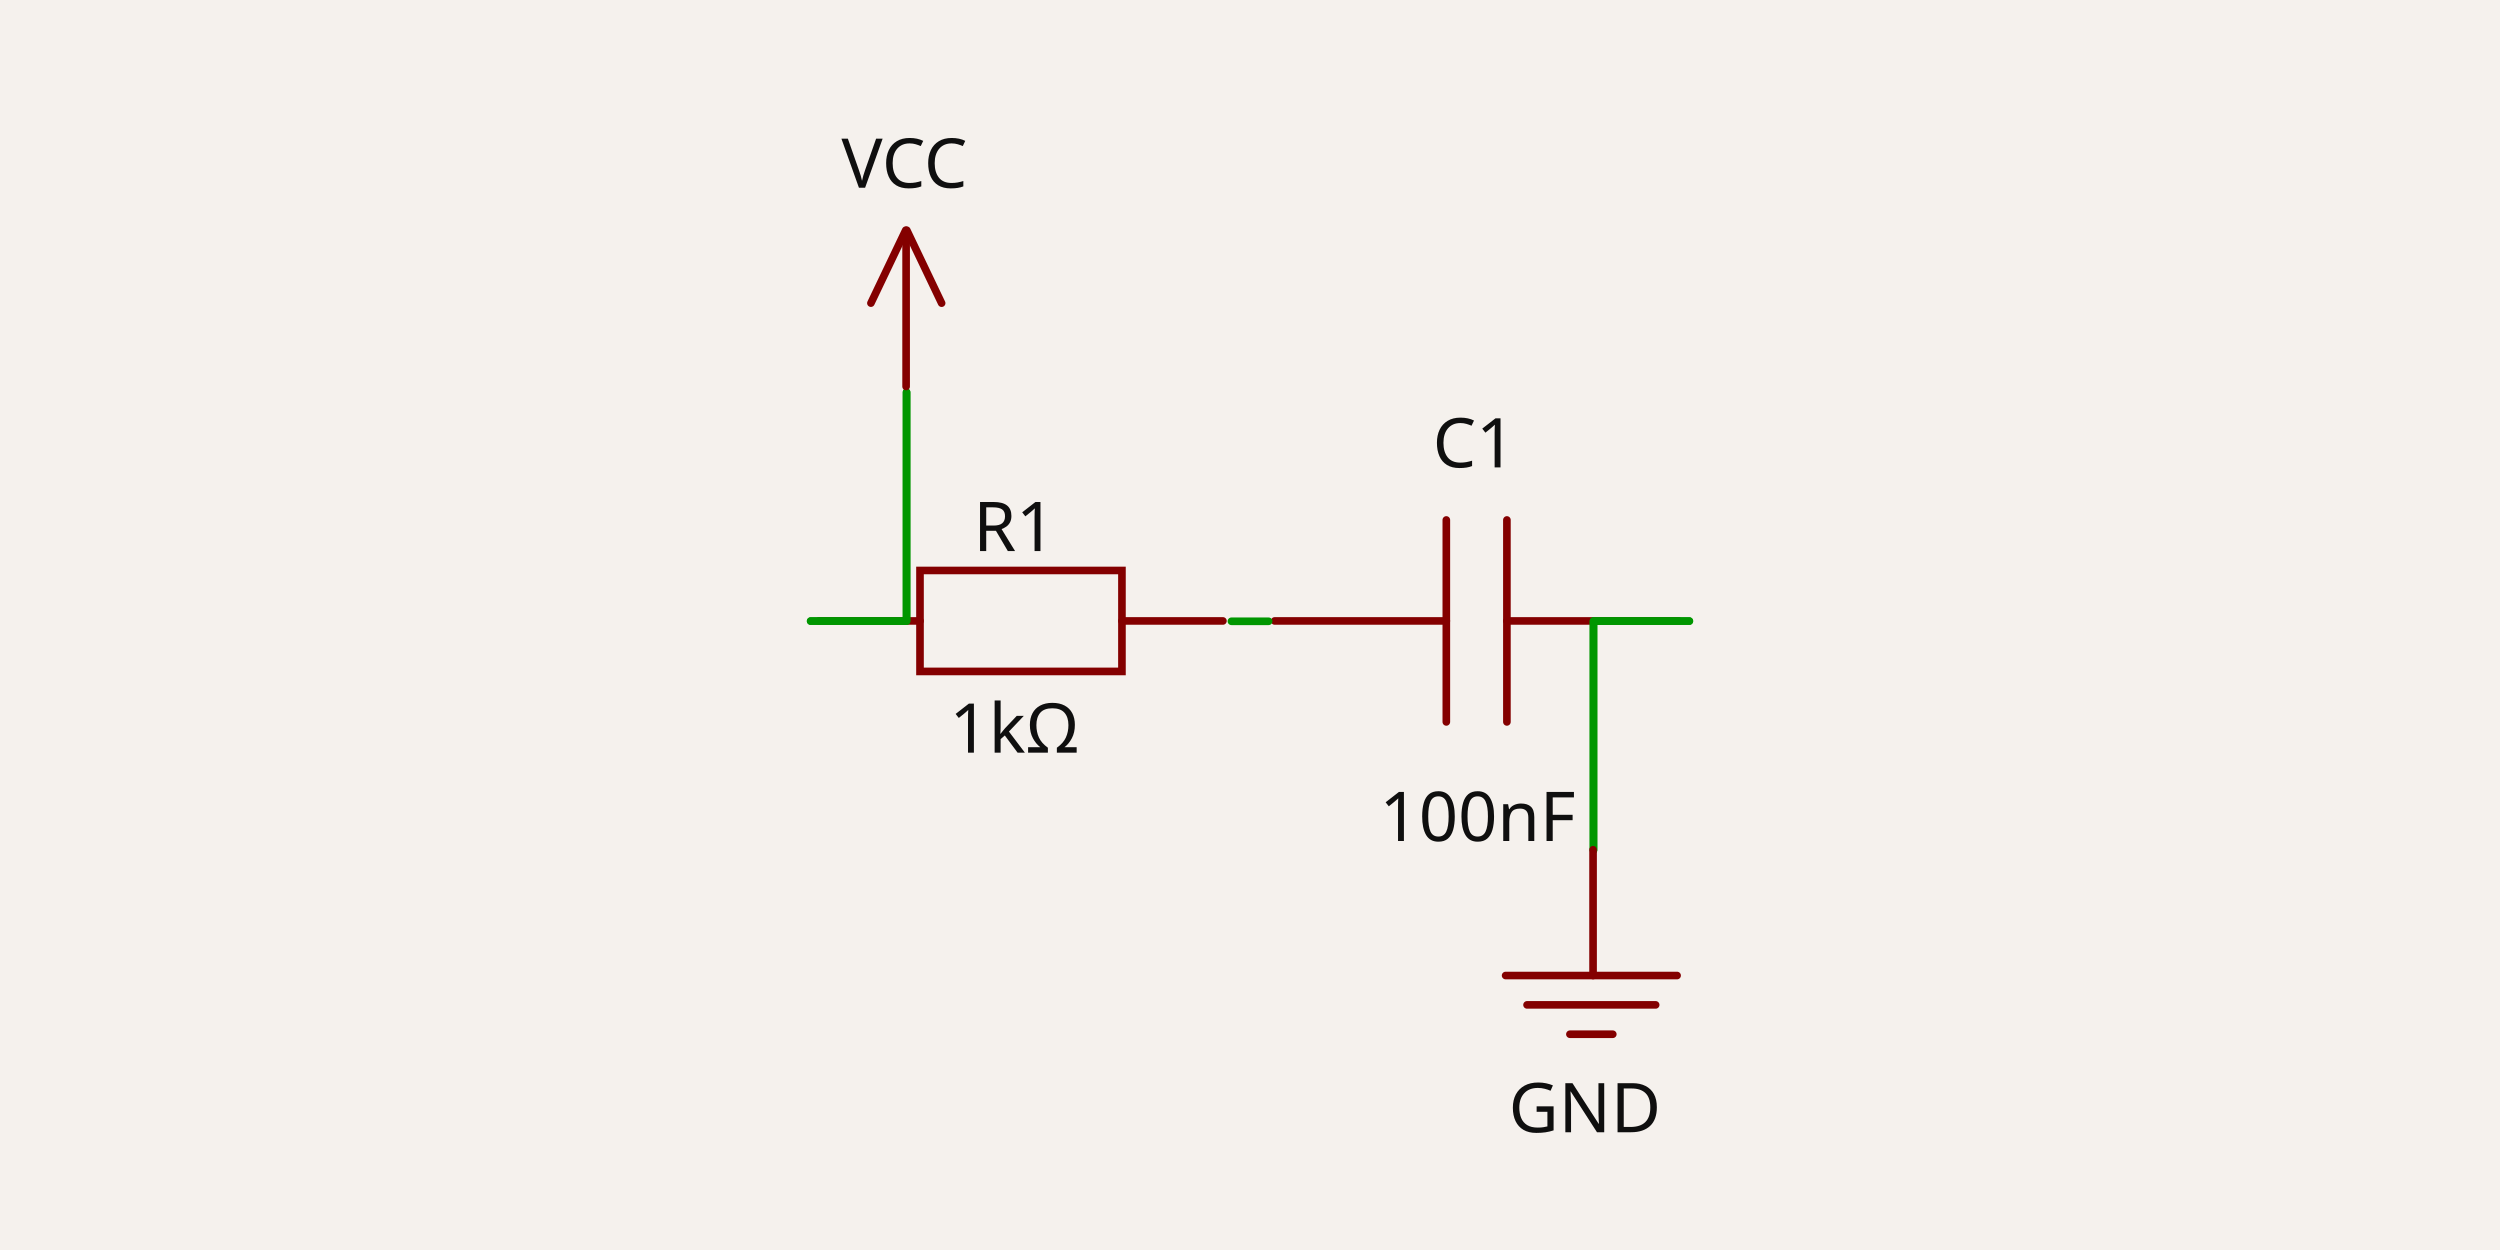
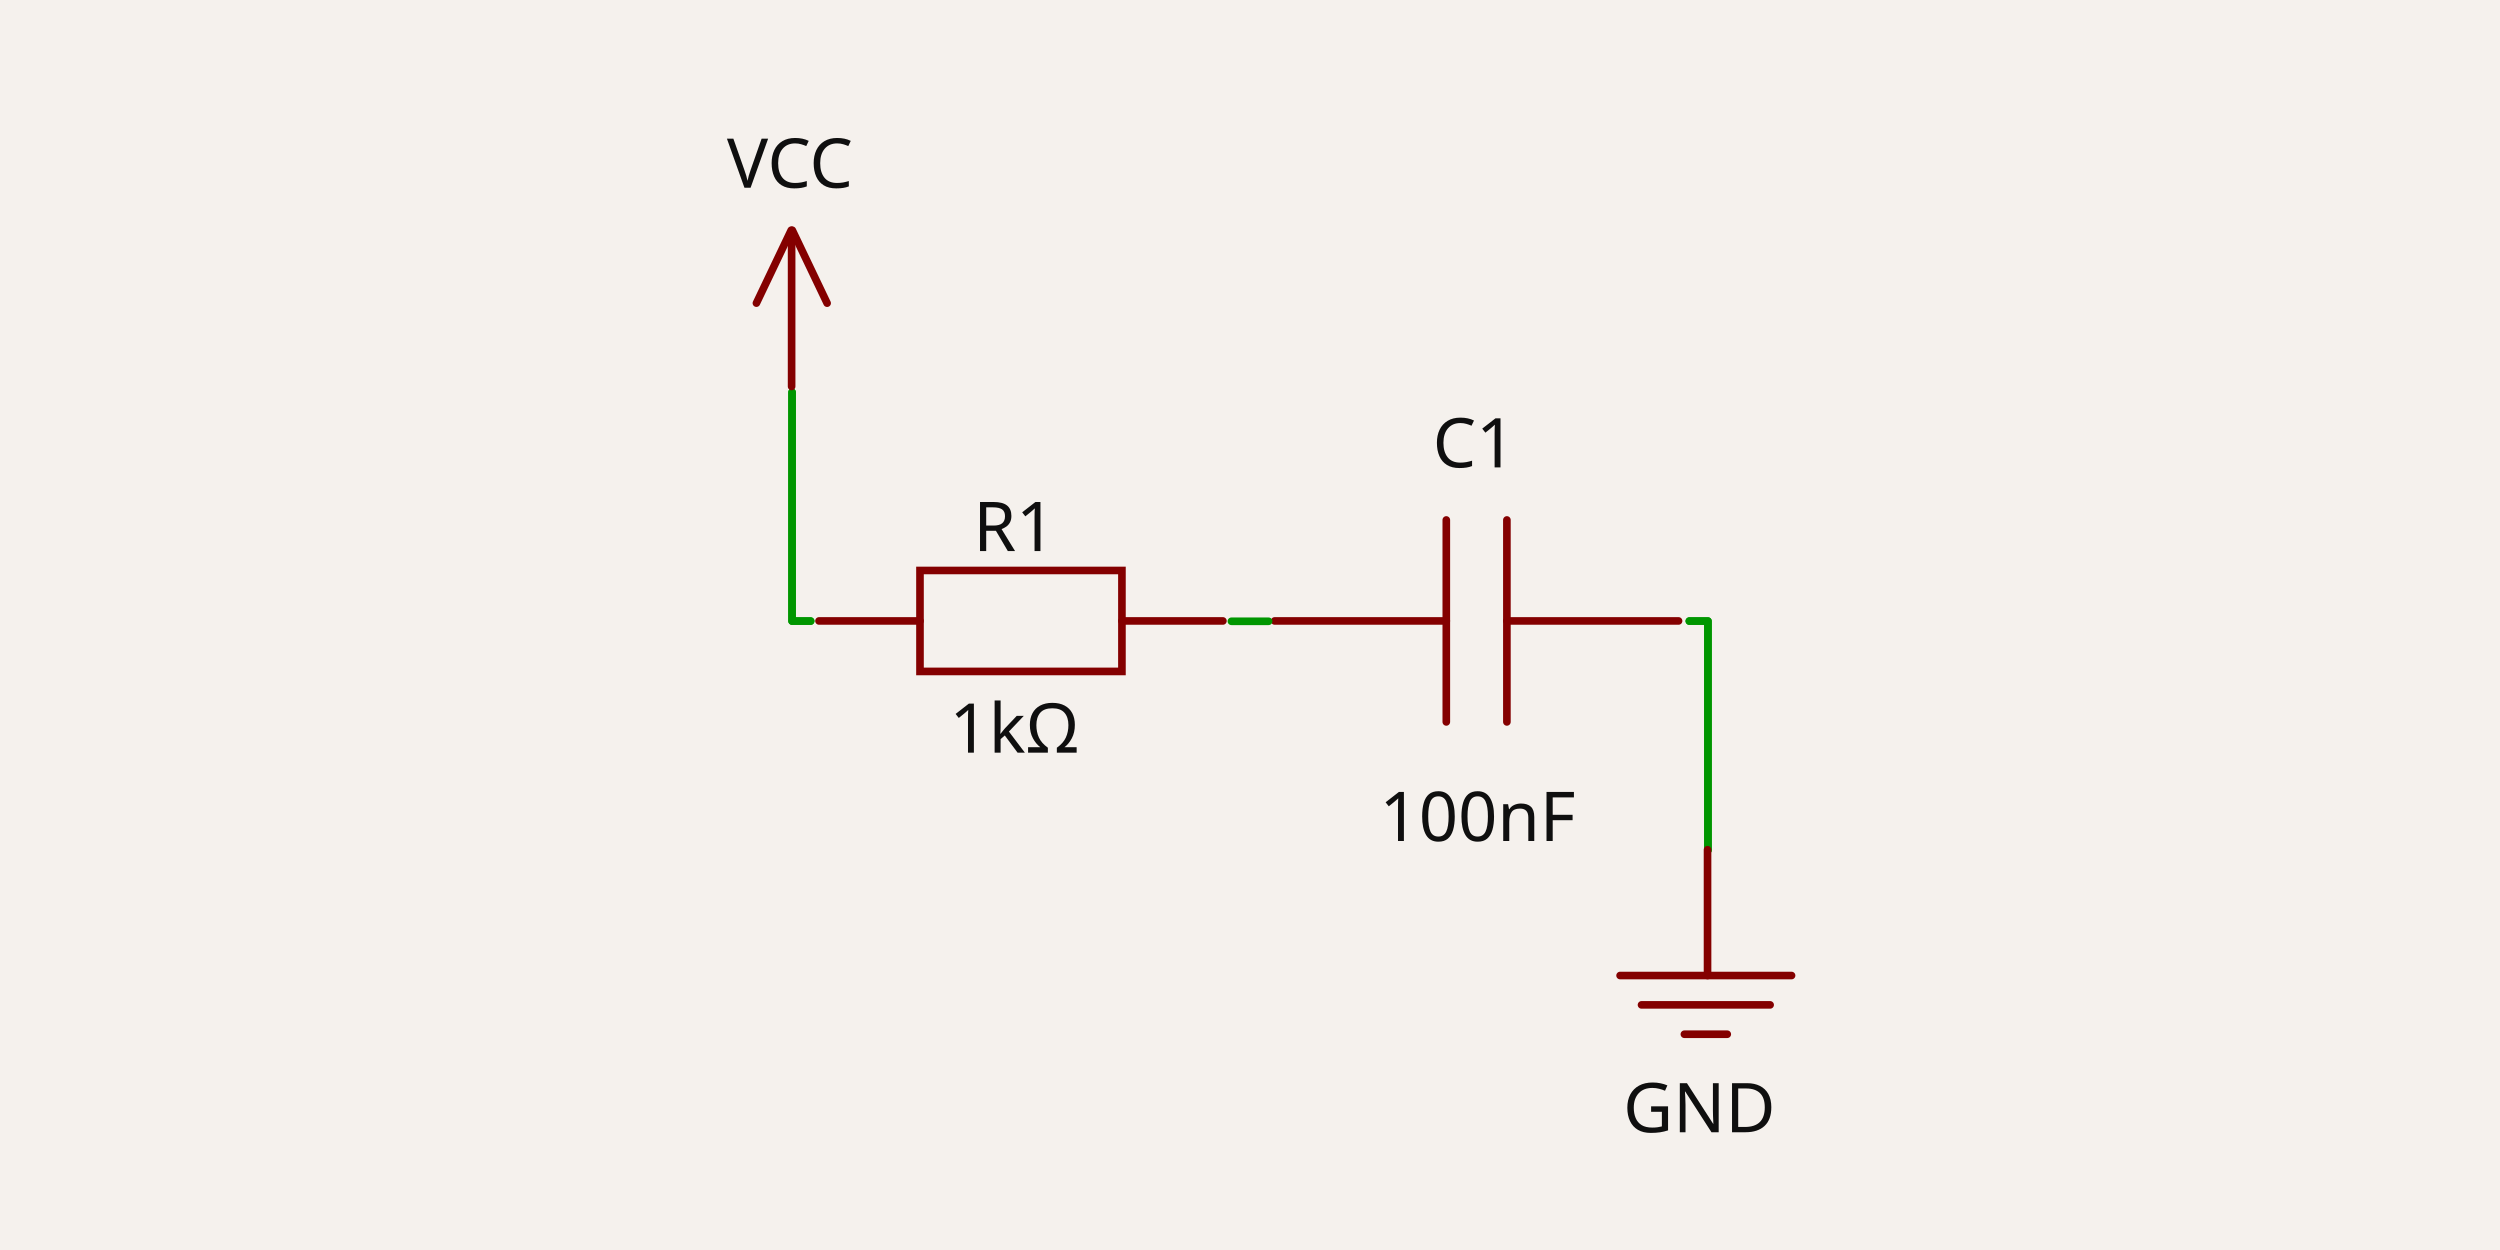
- <svg xmlns="http://www.w3.org/2000/svg" width="1200" height="600" style="background-color: rgb(245, 241, 237)" data-real-to-screen-transform="matrix(183.1800048848,0,0,-183.1800048848,490.0994524953,298.1681999512)" data-software-used-string="@tscircuit/core@0.0.532">
+ <svg xmlns="http://www.w3.org/2000/svg" width="1200" height="600" style="background-color: rgb(245, 241, 237)" data-real-to-screen-transform="matrix(183.1800048848,0,0,-183.1800048848,490.0919970691,298.1681999512)" data-software-used-string="@tscircuit/core@0.0.532">
  <style>
              .boundary { fill: rgb(245, 241, 237); }
              .schematic-boundary { fill: none; stroke: #fff; }
              .component { fill: none; stroke: rgb(132, 0, 0); }
              .chip { fill: rgb(255, 255, 194); stroke: rgb(132, 0, 0); }
              .component-pin { fill: none; stroke: rgb(132, 0, 0); }
              .trace:hover {
                filter: invert(1);
              }
              .trace:hover .trace-crossing-outline {
                opacity: 0;
              }
              .trace:hover .trace-junction {
                filter: invert(1);
              }
              .text { font-family: sans-serif; fill: rgb(0, 150, 0); }
              .pin-number { fill: rgb(169, 0, 0); }
              .port-label { fill: rgb(0, 100, 100); }
              .component-name { fill: rgb(0, 100, 100); }
            </style>
  <rect class="boundary" x="0" y="0" width="1200" height="600" />
  <g data-circuit-json-type="schematic_component" data-schematic-component-id="schematic_component_0">
-     <rect class="component-overlay" x="393.133" y="273.82" width="193.865" height="48.466" fill="transparent" />
-     <path d="M 393.133 298.053 L 441.599 298.053" stroke="rgb(132, 0, 0)" fill="none" stroke-width="3.664px" stroke-linecap="round" />
-     <path d="M 538.532 298.053 L 586.998 298.053" stroke="rgb(132, 0, 0)" fill="none" stroke-width="3.664px" stroke-linecap="round" />
-     <path d="M 490.066 273.82 L 538.532 273.82 L 538.532 322.286 L 441.599 322.286 L 441.599 273.82 L 490.066 273.82" stroke="rgb(132, 0, 0)" fill="none" stroke-width="3.664px" stroke-linecap="round" />
-     <text x="486.894" y="264.504" fill="rgb(15, 15, 15)" font-family="sans-serif" text-anchor="middle" dominant-baseline="auto" font-size="32.972px">R1</text>
-     <text x="486.894" y="335.691" fill="rgb(15, 15, 15)" font-family="sans-serif" text-anchor="middle" dominant-baseline="hanging" font-size="32.972px">1kΩ</text>
+     <rect class="component-overlay" x="393.126" y="273.82" width="193.865" height="48.466" fill="transparent" />
+     <path d="M 393.126 298.053 L 441.592 298.053" stroke="rgb(132, 0, 0)" fill="none" stroke-width="3.664px" stroke-linecap="round" />
+     <path d="M 538.525 298.053 L 586.991 298.053" stroke="rgb(132, 0, 0)" fill="none" stroke-width="3.664px" stroke-linecap="round" />
+     <path d="M 490.058 273.82 L 538.525 273.82 L 538.525 322.286 L 441.592 322.286 L 441.592 273.82 L 490.058 273.82" stroke="rgb(132, 0, 0)" fill="none" stroke-width="3.664px" stroke-linecap="round" />
+     <text x="486.886" y="264.504" fill="rgb(15, 15, 15)" font-family="sans-serif" text-anchor="middle" dominant-baseline="auto" font-size="32.972px">R1</text>
+     <text x="486.886" y="335.691" fill="rgb(15, 15, 15)" font-family="sans-serif" text-anchor="middle" dominant-baseline="hanging" font-size="32.972px">1kΩ</text>
  </g>
  <g data-circuit-json-type="schematic_component" data-schematic-component-id="schematic_component_1">
-     <rect class="component-overlay" x="611.842" y="249.587" width="193.865" height="96.933" fill="transparent" />
-     <path d="M 805.707 298.053 L 723.314 298.053" stroke="rgb(132, 0, 0)" fill="none" stroke-width="3.664px" stroke-linecap="round" />
-     <path d="M 694.235 298.053 L 611.842 298.053" stroke="rgb(132, 0, 0)" fill="none" stroke-width="3.664px" stroke-linecap="round" />
-     <path d="M 723.314 249.587 L 723.314 346.519" stroke="rgb(132, 0, 0)" fill="none" stroke-width="3.664px" stroke-linecap="round" />
-     <path d="M 694.235 249.587 L 694.235 346.519" stroke="rgb(132, 0, 0)" fill="none" stroke-width="3.664px" stroke-linecap="round" />
-     <text x="707.559" y="224.335" fill="rgb(15, 15, 15)" font-family="sans-serif" text-anchor="middle" dominant-baseline="auto" font-size="32.972px">C1</text>
-     <text x="709.21" y="378.103" fill="rgb(15, 15, 15)" font-family="sans-serif" text-anchor="middle" dominant-baseline="hanging" font-size="32.972px">100nF</text>
+     <rect class="component-overlay" x="611.834" y="249.587" width="193.865" height="96.933" fill="transparent" />
+     <path d="M 805.7 298.053 L 723.307 298.053" stroke="rgb(132, 0, 0)" fill="none" stroke-width="3.664px" stroke-linecap="round" />
+     <path d="M 694.227 298.053 L 611.834 298.053" stroke="rgb(132, 0, 0)" fill="none" stroke-width="3.664px" stroke-linecap="round" />
+     <path d="M 723.307 249.587 L 723.307 346.519" stroke="rgb(132, 0, 0)" fill="none" stroke-width="3.664px" stroke-linecap="round" />
+     <path d="M 694.227 249.587 L 694.227 346.519" stroke="rgb(132, 0, 0)" fill="none" stroke-width="3.664px" stroke-linecap="round" />
+     <text x="707.551" y="224.335" fill="rgb(15, 15, 15)" font-family="sans-serif" text-anchor="middle" dominant-baseline="auto" font-size="32.972px">C1</text>
+     <text x="709.203" y="378.103" fill="rgb(15, 15, 15)" font-family="sans-serif" text-anchor="middle" dominant-baseline="hanging" font-size="32.972px">100nF</text>
  </g>
  <g class="trace" data-circuit-json-type="schematic_trace" data-schematic-trace-id="schematic_trace_0">
-     <path d="M 389.114 298.118 L 435.145 298.118 L 435.145 188.26" class="trace-invisible-hover-outline" stroke="rgb(0, 150, 0)" fill="none" stroke-width="29.309px" stroke-linecap="round" opacity="0" stroke-linejoin="round" />
-     <path d="M 389.114 298.118 L 435.145 298.118 L 435.145 188.26" stroke="rgb(0, 150, 0)" fill="none" stroke-width="3.664px" stroke-linecap="round" stroke-linejoin="round" />
+     <path d="M 389.107 298.118 L 380.184 298.118 L 380.184 188.26" class="trace-invisible-hover-outline" stroke="rgb(0, 150, 0)" fill="none" stroke-width="29.309px" stroke-linecap="round" opacity="0" stroke-linejoin="round" />
+     <path d="M 389.107 298.118 L 380.184 298.118 L 380.184 188.26" stroke="rgb(0, 150, 0)" fill="none" stroke-width="3.664px" stroke-linecap="round" stroke-linejoin="round" />
  </g>
  <g class="trace" data-circuit-json-type="schematic_trace" data-schematic-trace-id="schematic_trace_1">
-     <path d="M 591.085 298.218 L 591.085 298.218 L 608.945 298.218" class="trace-invisible-hover-outline" stroke="rgb(0, 150, 0)" fill="none" stroke-width="29.309px" stroke-linecap="round" opacity="0" stroke-linejoin="round" />
-     <path d="M 591.085 298.218 L 591.085 298.218 L 608.945 298.218" stroke="rgb(0, 150, 0)" fill="none" stroke-width="3.664px" stroke-linecap="round" stroke-linejoin="round" />
+     <path d="M 591.077 298.218 L 591.077 298.218 L 608.937 298.218" class="trace-invisible-hover-outline" stroke="rgb(0, 150, 0)" fill="none" stroke-width="29.309px" stroke-linecap="round" opacity="0" stroke-linejoin="round" />
+     <path d="M 591.077 298.218 L 591.077 298.218 L 608.937 298.218" stroke="rgb(0, 150, 0)" fill="none" stroke-width="3.664px" stroke-linecap="round" stroke-linejoin="round" />
  </g>
  <g class="trace" data-circuit-json-type="schematic_trace" data-schematic-trace-id="schematic_trace_2">
-     <path d="M 810.886 298.118 L 764.869 298.118 L 764.869 408.076" class="trace-invisible-hover-outline" stroke="rgb(0, 150, 0)" fill="none" stroke-width="29.309px" stroke-linecap="round" opacity="0" stroke-linejoin="round" />
-     <path d="M 810.886 298.118 L 764.869 298.118 L 764.869 408.076" stroke="rgb(0, 150, 0)" fill="none" stroke-width="3.664px" stroke-linecap="round" stroke-linejoin="round" />
+     <path d="M 810.879 298.118 L 819.816 298.118 L 819.816 408.076" class="trace-invisible-hover-outline" stroke="rgb(0, 150, 0)" fill="none" stroke-width="29.309px" stroke-linecap="round" opacity="0" stroke-linejoin="round" />
+     <path d="M 810.879 298.118 L 819.816 298.118 L 819.816 408.076" stroke="rgb(0, 150, 0)" fill="none" stroke-width="3.664px" stroke-linecap="round" stroke-linejoin="round" />
  </g>
  <g class="trace" data-circuit-json-type="schematic_trace" data-schematic-trace-id="schematic_trace_3">
-     <path d="M 389.114 298.118 L 435.145 298.118 L 435.145 188.26" class="trace-invisible-hover-outline" stroke="rgb(0, 150, 0)" fill="none" stroke-width="29.309px" stroke-linecap="round" opacity="0" stroke-linejoin="round" />
-     <path d="M 389.114 298.118 L 435.145 298.118 L 435.145 188.26" stroke="rgb(0, 150, 0)" fill="none" stroke-width="3.664px" stroke-linecap="round" stroke-linejoin="round" />
+     <path d="M 389.107 298.118 L 380.184 298.118 L 380.184 188.26" class="trace-invisible-hover-outline" stroke="rgb(0, 150, 0)" fill="none" stroke-width="29.309px" stroke-linecap="round" opacity="0" stroke-linejoin="round" />
+     <path d="M 389.107 298.118 L 380.184 298.118 L 380.184 188.26" stroke="rgb(0, 150, 0)" fill="none" stroke-width="3.664px" stroke-linecap="round" stroke-linejoin="round" />
  </g>
  <g class="trace" data-circuit-json-type="schematic_trace" data-schematic-trace-id="schematic_trace_4">
-     <path d="M 810.886 298.118 L 764.869 298.118 L 764.869 408.076" class="trace-invisible-hover-outline" stroke="rgb(0, 150, 0)" fill="none" stroke-width="29.309px" stroke-linecap="round" opacity="0" stroke-linejoin="round" />
-     <path d="M 810.886 298.118 L 764.869 298.118 L 764.869 408.076" stroke="rgb(0, 150, 0)" fill="none" stroke-width="3.664px" stroke-linecap="round" stroke-linejoin="round" />
+     <path d="M 810.879 298.118 L 819.816 298.118 L 819.816 408.076" class="trace-invisible-hover-outline" stroke="rgb(0, 150, 0)" fill="none" stroke-width="29.309px" stroke-linecap="round" opacity="0" stroke-linejoin="round" />
+     <path d="M 810.879 298.118 L 819.816 298.118 L 819.816 408.076" stroke="rgb(0, 150, 0)" fill="none" stroke-width="3.664px" stroke-linecap="round" stroke-linejoin="round" />
  </g>
-   <rect class="component-overlay" x="418.039" y="110.499" width="33.939" height="75.024" fill="transparent" />
-   <path d="M 434.741 110.499 L 418.039 145.499" stroke="rgb(132, 0, 0)" fill="none" stroke-width="3.664px" stroke-linecap="round" />
-   <path d="M 435.277 110.517 L 451.979 145.517" stroke="rgb(132, 0, 0)" fill="none" stroke-width="3.664px" stroke-linecap="round" />
-   <path d="M 434.934 111.422 L 434.934 185.522" stroke="rgb(132, 0, 0)" fill="none" stroke-width="3.664px" stroke-linecap="round" />
-   <text x="434.115" y="99.764" fill="rgb(15, 15, 15)" font-family="sans-serif" text-anchor="middle" dominant-baseline="ideographic" font-size="32.972px">VCC</text>
-   <rect class="component-overlay" x="722.694" y="407.878" width="82.307" height="88.555" fill="transparent" />
-   <path d="M 764.67 407.878 L 764.67 468.26" stroke="rgb(132, 0, 0)" fill="none" stroke-width="3.664px" stroke-linecap="round" />
-   <path d="M 722.694 468.254 L 805.001 468.254" stroke="rgb(132, 0, 0)" fill="none" stroke-width="3.664px" stroke-linecap="round" />
-   <path d="M 732.982 482.343 L 794.712 482.343" stroke="rgb(132, 0, 0)" fill="none" stroke-width="3.664px" stroke-linecap="round" />
-   <path d="M 753.559 496.432 L 774.136 496.432" stroke="rgb(132, 0, 0)" fill="none" stroke-width="3.664px" stroke-linecap="round" />
-   <text x="760.726" y="517.888" fill="rgb(15, 15, 15)" font-family="sans-serif" text-anchor="middle" dominant-baseline="hanging" font-size="32.972px">GND</text>
+   <rect class="component-overlay" x="363.078" y="110.499" width="33.939" height="75.024" fill="transparent" />
+   <path d="M 379.779 110.499 L 363.078 145.499" stroke="rgb(132, 0, 0)" fill="none" stroke-width="3.664px" stroke-linecap="round" />
+   <path d="M 380.315 110.517 L 397.017 145.517" stroke="rgb(132, 0, 0)" fill="none" stroke-width="3.664px" stroke-linecap="round" />
+   <path d="M 379.973 111.422 L 379.973 185.522" stroke="rgb(132, 0, 0)" fill="none" stroke-width="3.664px" stroke-linecap="round" />
+   <text x="379.153" y="99.764" fill="rgb(15, 15, 15)" font-family="sans-serif" text-anchor="middle" dominant-baseline="ideographic" font-size="32.972px">VCC</text>
+   <rect class="component-overlay" x="777.641" y="407.878" width="82.307" height="88.555" fill="transparent" />
+   <path d="M 819.617 407.878 L 819.617 468.26" stroke="rgb(132, 0, 0)" fill="none" stroke-width="3.664px" stroke-linecap="round" />
+   <path d="M 777.641 468.254 L 859.947 468.254" stroke="rgb(132, 0, 0)" fill="none" stroke-width="3.664px" stroke-linecap="round" />
+   <path d="M 787.929 482.343 L 849.659 482.343" stroke="rgb(132, 0, 0)" fill="none" stroke-width="3.664px" stroke-linecap="round" />
+   <path d="M 808.506 496.432 L 829.082 496.432" stroke="rgb(132, 0, 0)" fill="none" stroke-width="3.664px" stroke-linecap="round" />
+   <text x="815.672" y="517.888" fill="rgb(15, 15, 15)" font-family="sans-serif" text-anchor="middle" dominant-baseline="hanging" font-size="32.972px">GND</text>
</svg>
